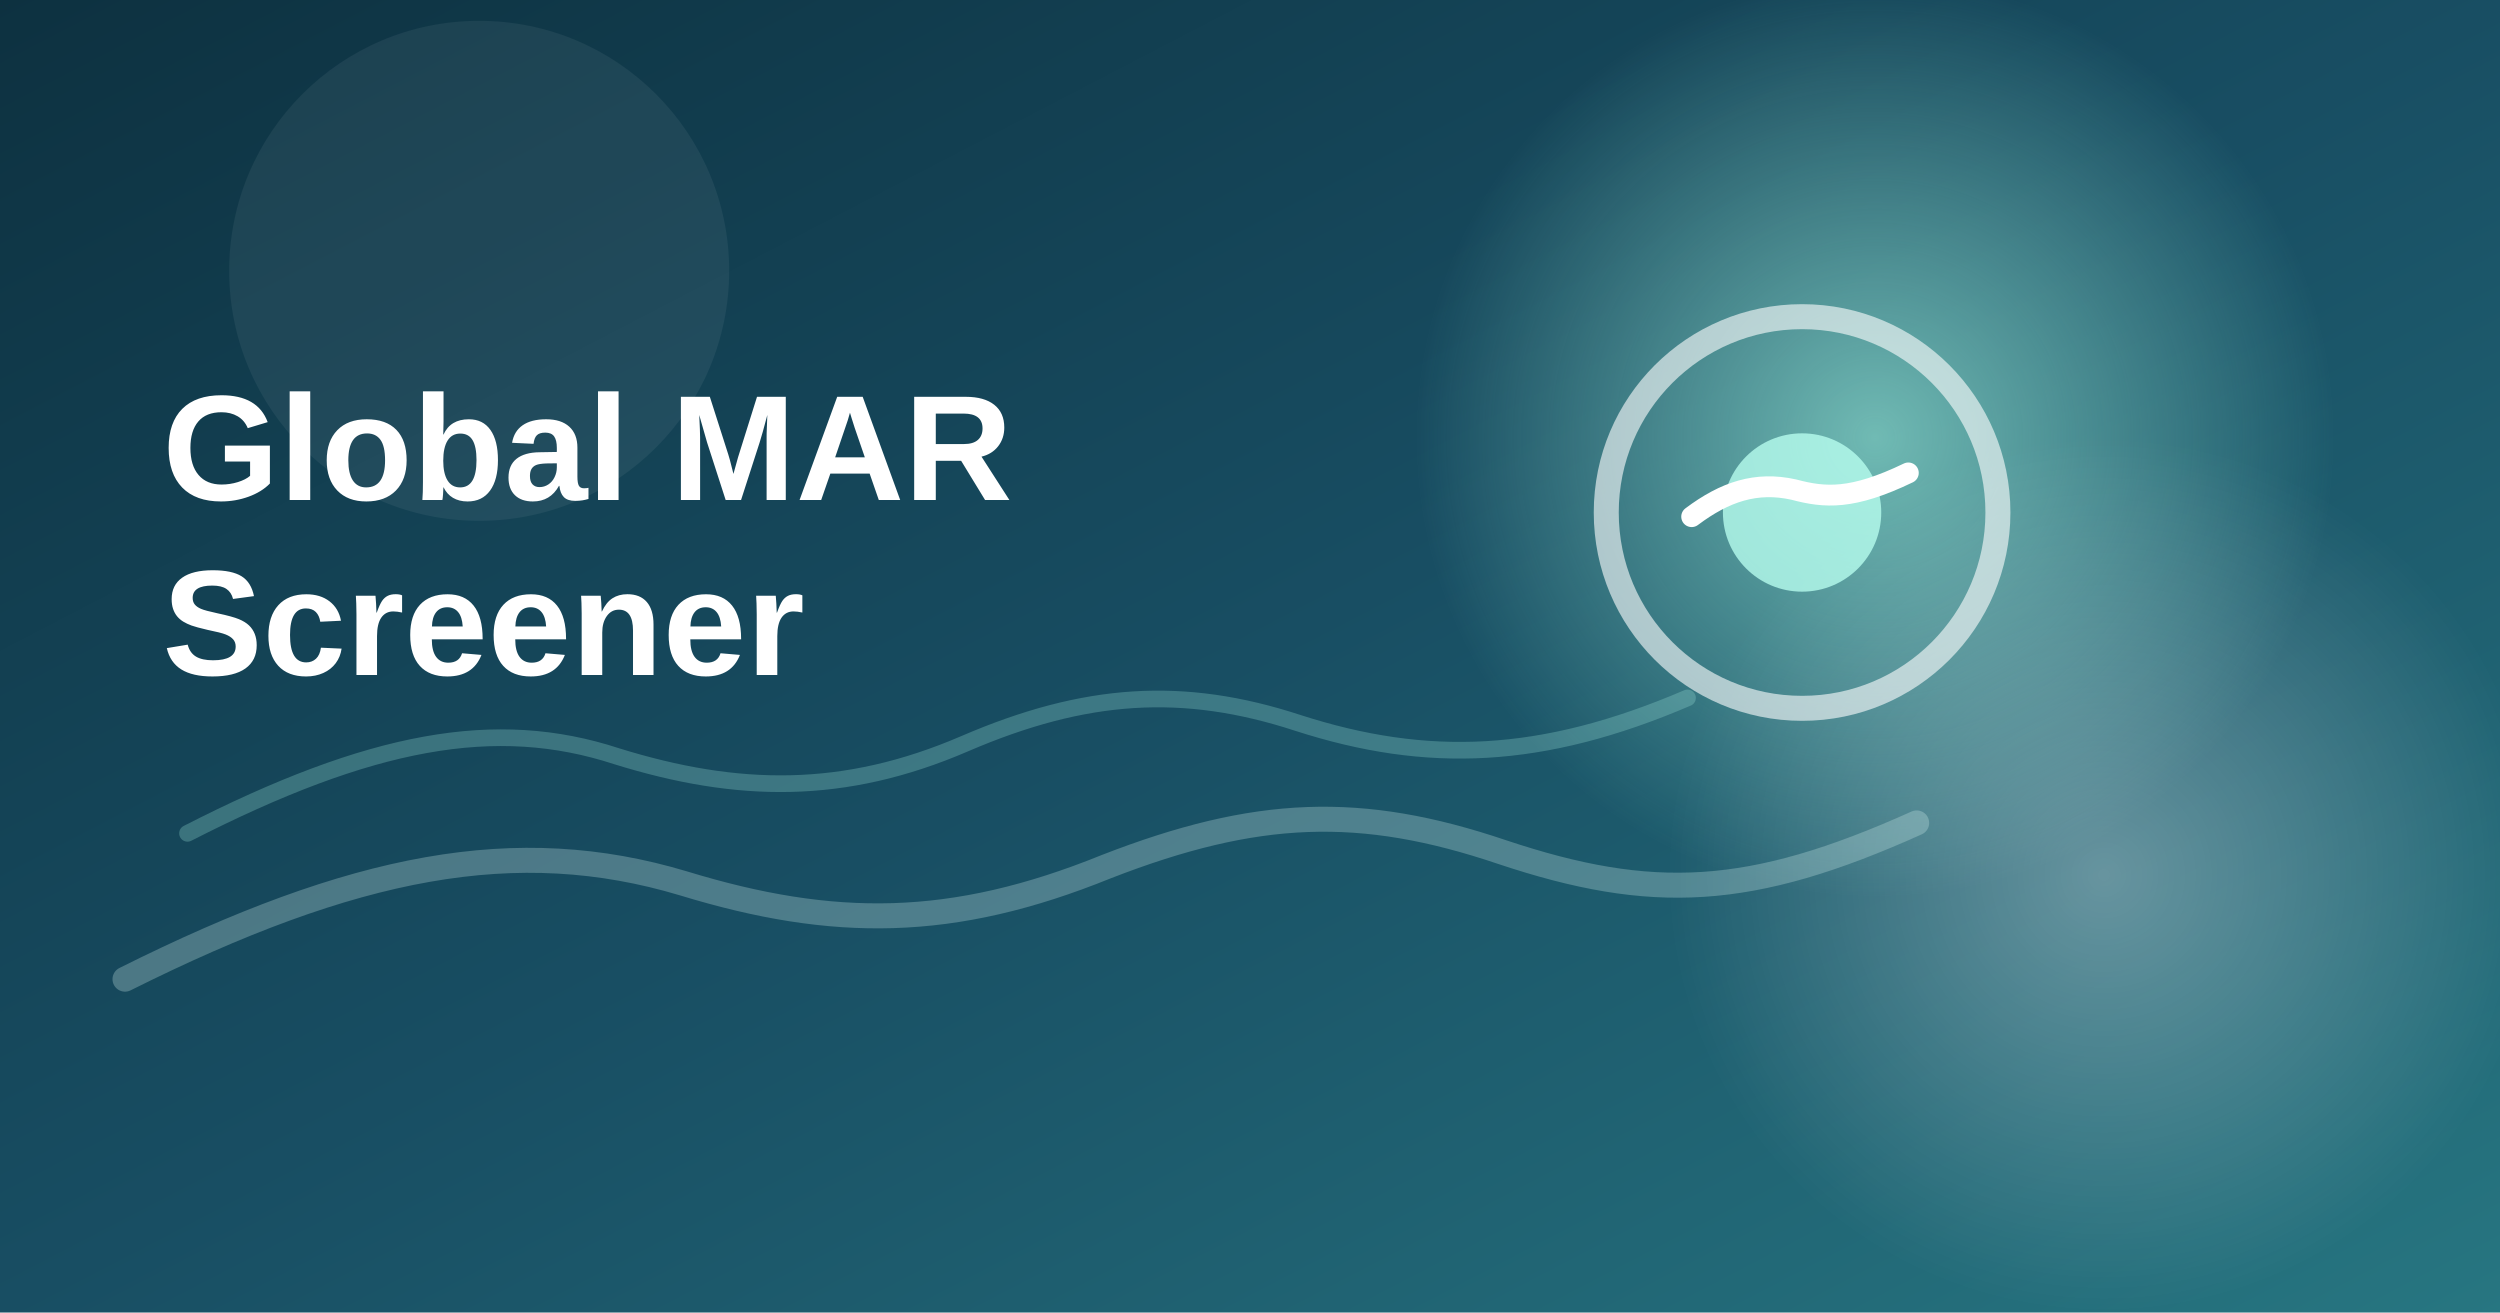
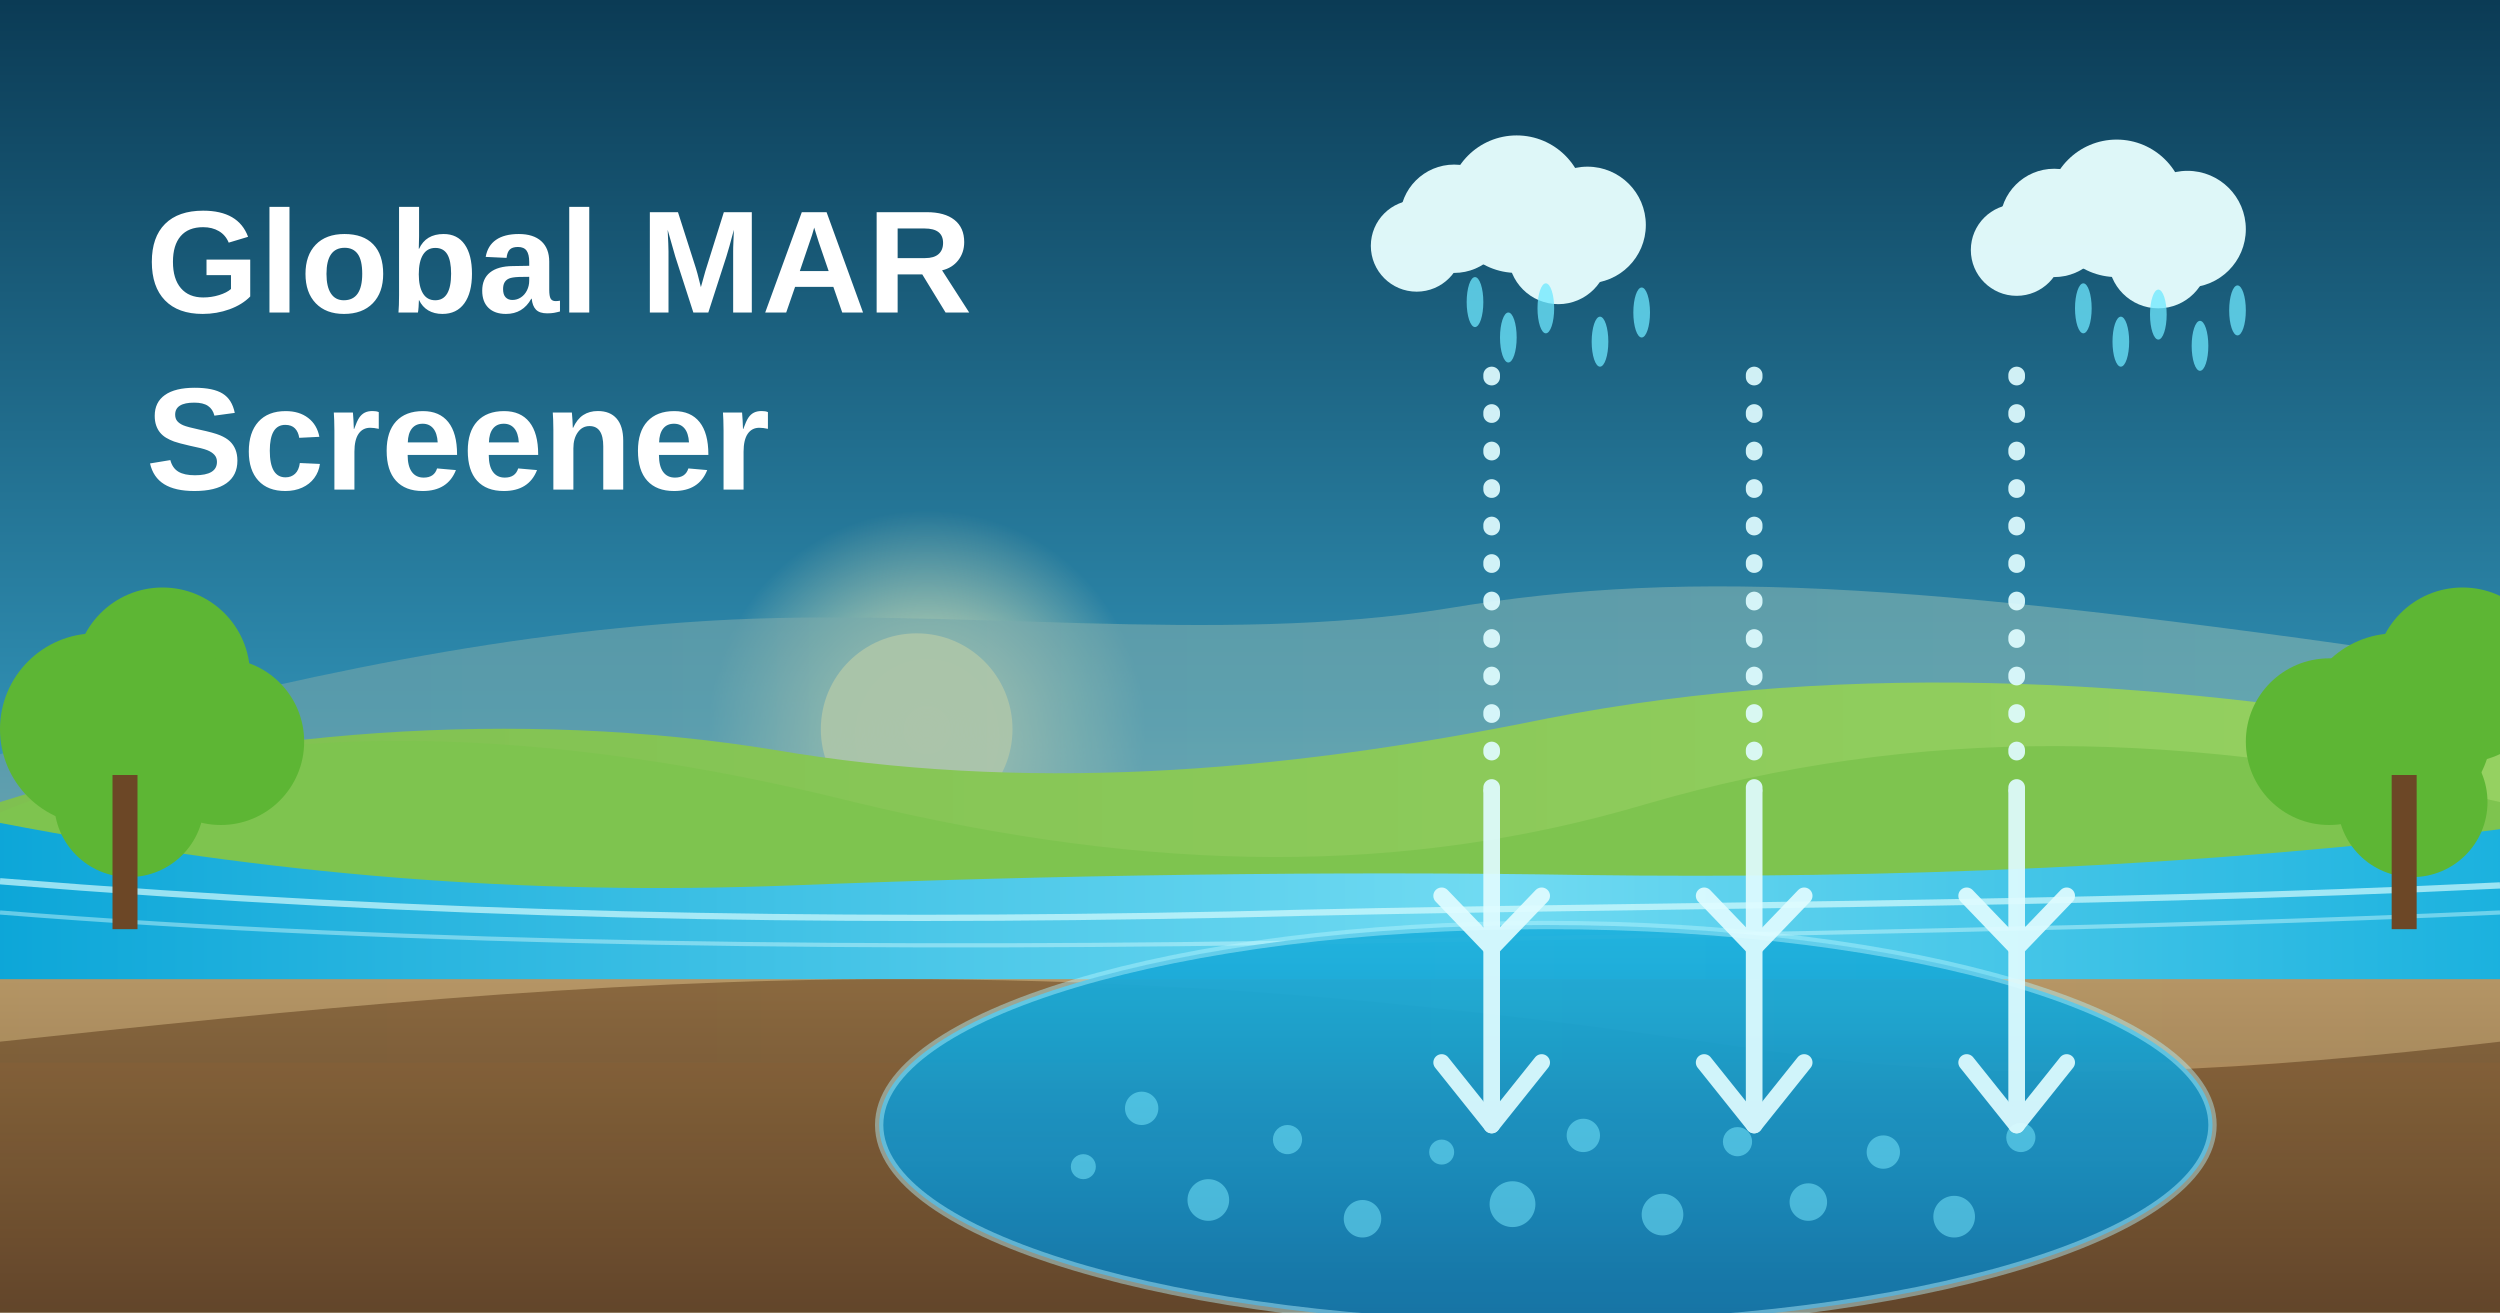
<svg xmlns="http://www.w3.org/2000/svg" width="1200" height="630" viewBox="0 0 1200 630" role="img" aria-label="Global MAR Screener social preview">
  <defs>
-     <linearGradient id="bg" x1="0" x2="1" y1="0" y2="1">
-       <stop offset="0%" stop-color="#0d3140" />
-       <stop offset="50%" stop-color="#184e63" />
-       <stop offset="100%" stop-color="#277681" />
+     <linearGradient id="sky" x1="0" x2="0" y1="0" y2="1">
+       <stop offset="0%" stop-color="#0b3b55" />
+       <stop offset="55%" stop-color="#2f8eb2" />
+       <stop offset="100%" stop-color="#d8f3e8" />
    </linearGradient>
-     <radialGradient id="glow1" cx="50%" cy="50%" r="50%">
-       <stop offset="0%" stop-color="#9ff3de" stop-opacity="0.65" />
-       <stop offset="100%" stop-color="#9ff3de" stop-opacity="0" />
+     <radialGradient id="sunGlow" cx="50%" cy="50%" r="50%">
+       <stop offset="0%" stop-color="#fff5b5" stop-opacity="0.95" />
+       <stop offset="100%" stop-color="#fff5b5" stop-opacity="0" />
    </radialGradient>
-     <radialGradient id="glow2" cx="50%" cy="50%" r="50%">
-       <stop offset="0%" stop-color="#ffffff" stop-opacity="0.32" />
-       <stop offset="100%" stop-color="#ffffff" stop-opacity="0" />
-     </radialGradient>
+     <linearGradient id="hillBack" x1="0" x2="1" y1="0" y2="0">
+       <stop offset="0%" stop-color="#6fa2a8" />
+       <stop offset="100%" stop-color="#87b6b1" />
+     </linearGradient>
+     <linearGradient id="hillFront" x1="0" x2="1" y1="0" y2="0">
+       <stop offset="0%" stop-color="#7fc050" />
+       <stop offset="100%" stop-color="#95d161" />
+     </linearGradient>
+     <linearGradient id="waterTop" x1="0" x2="1" y1="0" y2="0">
+       <stop offset="0%" stop-color="#0ca6d8" />
+       <stop offset="60%" stop-color="#71dbf2" />
+       <stop offset="100%" stop-color="#1ab1de" />
+     </linearGradient>
+     <linearGradient id="soil" x1="0" x2="0" y1="0" y2="1">
+       <stop offset="0%" stop-color="#8d6538" />
+       <stop offset="100%" stop-color="#5e3f22" />
+     </linearGradient>
+     <linearGradient id="subsoil" x1="0" x2="0" y1="0" y2="1">
+       <stop offset="0%" stop-color="#ba9460" />
+       <stop offset="100%" stop-color="#8b663f" />
+     </linearGradient>
+     <linearGradient id="aquifer" x1="0" x2="0" y1="0" y2="1">
+       <stop offset="0%" stop-color="#1bb1dd" />
+       <stop offset="100%" stop-color="#0b6ea6" />
+     </linearGradient>
  </defs>
-   <rect width="1200" height="630" fill="url(#bg)" />
-   <circle cx="900" cy="210" r="220" fill="url(#glow1)" />
-   <circle cx="1010" cy="420" r="210" fill="url(#glow2)" />
-   <circle cx="230" cy="130" r="120" fill="#ffffff" opacity="0.06" />
-   <g opacity="0.28">
-     <path d="M60 470c110-55 188-70 268-46 72 22 129 22 203-8 72-28 122-30 190-7 72 24 119 22 199-14" fill="none" stroke="#d7f3ef" stroke-width="12" stroke-linecap="round" />
-     <path d="M90 400c88-45 148-56 206-37 58 18 109 19 167-6 58-25 105-28 160-10 62 20 117 18 187-12" fill="none" stroke="#9fe6da" stroke-width="8" stroke-linecap="round" />
+   <rect width="1200" height="630" fill="url(#sky)" />
+   <circle cx="445" cy="350" r="105" fill="url(#sunGlow)" />
+   <circle cx="440" cy="350" r="46" fill="#fff0a6" opacity="0.95" />
+   <path d="M0 362 C120 330, 225 305, 340 298 C455 291, 585 310, 695 292 C815 272, 928 280, 1200 320 L1200 455 L0 455 Z" fill="url(#hillBack)" opacity="0.62" />
+   <path d="M0 385 C110 350, 250 340, 372 360 C490 380, 610 372, 742 345 C890 316, 1045 326, 1200 355 L1200 470 L0 470 Z" fill="url(#hillFront)" />
+   <path d="M0 390 C120 340, 270 350, 410 385 C555 420, 675 420, 790 386 C920 348, 1050 350, 1200 385 L1200 455 L0 455 Z" fill="#7ec44f" />
+   <path d="M0 395 C130 420, 250 430, 380 425 C505 420, 640 418, 760 420 C905 422, 1060 416, 1200 398 L1200 510 L0 510 Z" fill="url(#waterTop)" />
+   <path d="M0 423 C210 440, 390 443, 590 439 C780 434, 995 435, 1200 425" fill="none" stroke="#dfffff" stroke-width="3" opacity="0.65" />
+   <path d="M0 438 C200 454, 425 456, 650 452 C850 448, 1025 446, 1200 438" fill="none" stroke="#dfffff" stroke-width="2" opacity="0.42" />
+   <g opacity="0.96">
+     <rect x="0" y="470" width="1200" height="160" fill="url(#subsoil)" />
+     <path d="M0 500 C140 485, 285 470, 430 470 C620 470, 760 492, 875 508 C980 520, 1080 514, 1200 500 L1200 630 L0 630 Z" fill="url(#soil)" />
+     <ellipse cx="742" cy="540" rx="320" ry="96" fill="url(#aquifer)" opacity="0.96" />
+     <ellipse cx="742" cy="540" rx="320" ry="96" fill="none" stroke="#b8f5ff" stroke-width="4" opacity="0.45" />
  </g>
-   <circle cx="865" cy="246" r="94" fill="none" stroke="#ffffff" stroke-opacity="0.6" stroke-width="12" />
-   <circle cx="865" cy="246" r="38" fill="#b9fff0" fill-opacity="0.78" />
-   <path d="M812 248c16-12 31-17 49-13 15 4 28 5 55-8" fill="none" stroke="#ffffff" stroke-width="10" stroke-linecap="round" />
-   <text x="78" y="240" fill="#ffffff" font-family="Segoe UI, Arial, sans-serif" font-size="72" font-weight="700">Global MAR</text>
-   <text x="78" y="324" fill="#ffffff" font-family="Segoe UI, Arial, sans-serif" font-size="72" font-weight="700">Screener</text>
+   <g fill="#7cecff" opacity="0.50">
+     <circle cx="520" cy="560" r="6" />
+     <circle cx="548" cy="532" r="8" />
+     <circle cx="580" cy="576" r="10" />
+     <circle cx="618" cy="547" r="7" />
+     <circle cx="654" cy="585" r="9" />
+     <circle cx="692" cy="553" r="6" />
+     <circle cx="726" cy="578" r="11" />
+     <circle cx="760" cy="545" r="8" />
+     <circle cx="798" cy="583" r="10" />
+     <circle cx="834" cy="548" r="7" />
+     <circle cx="868" cy="577" r="9" />
+     <circle cx="904" cy="553" r="8" />
+     <circle cx="938" cy="584" r="10" />
+     <circle cx="970" cy="546" r="7" />
+   </g>
+   <g fill="#5db634">
+     <circle cx="46" cy="350" r="46" />
+     <circle cx="78" cy="324" r="42" />
+     <circle cx="106" cy="356" r="40" />
+     <circle cx="62" cy="385" r="36" />
+     <rect x="54" y="372" width="12" height="74" fill="#6c4726" />
+     <circle cx="1150" cy="350" r="46" />
+     <circle cx="1182" cy="324" r="42" />
+     <circle cx="1118" cy="356" r="40" />
+     <circle cx="1158" cy="385" r="36" />
+     <rect x="1148" y="372" width="12" height="74" fill="#6c4726" />
+   </g>
+   <g fill="#e8ffff" opacity="0.95">
+     <g transform="translate(662 70)">
+       <circle cx="36" cy="35" r="26" />
+       <circle cx="66" cy="28" r="33" />
+       <circle cx="100" cy="38" r="28" />
+       <circle cx="18" cy="48" r="22" />
+       <circle cx="86" cy="52" r="24" />
+     </g>
+     <g transform="translate(950 72)">
+       <circle cx="36" cy="35" r="26" />
+       <circle cx="66" cy="28" r="33" />
+       <circle cx="100" cy="38" r="28" />
+       <circle cx="18" cy="48" r="22" />
+       <circle cx="86" cy="52" r="24" />
+     </g>
+   </g>
+   <g fill="#6ee8ff" opacity="0.75">
+     <ellipse cx="708" cy="145" rx="4" ry="12" />
+     <ellipse cx="724" cy="162" rx="4" ry="12" />
+     <ellipse cx="742" cy="148" rx="4" ry="12" />
+     <ellipse cx="768" cy="164" rx="4" ry="12" />
+     <ellipse cx="788" cy="150" rx="4" ry="12" />
+     <ellipse cx="1000" cy="148" rx="4" ry="12" />
+     <ellipse cx="1018" cy="164" rx="4" ry="12" />
+     <ellipse cx="1036" cy="151" rx="4" ry="12" />
+     <ellipse cx="1056" cy="166" rx="4" ry="12" />
+     <ellipse cx="1074" cy="149" rx="4" ry="12" />
+   </g>
+   <g stroke="#dffcff" stroke-width="8" stroke-linecap="round" stroke-linejoin="round" fill="none" opacity="0.92">
+     <path d="M716 180 L716 380" stroke-dasharray="1 17" />
+     <path d="M842 180 L842 380" stroke-dasharray="1 17" />
+     <path d="M968 180 L968 380" stroke-dasharray="1 17" />
+     <path d="M716 380 L716 455" />
+     <path d="M842 380 L842 455" />
+     <path d="M968 380 L968 455" />
+     <path d="M692 430 L716 455 L740 430" />
+     <path d="M818 430 L842 455 L866 430" />
+     <path d="M944 430 L968 455 L992 430" />
+     <path d="M716 455 L716 540" />
+     <path d="M842 455 L842 540" />
+     <path d="M968 455 L968 540" />
+     <path d="M692 510 L716 540 L740 510" />
+     <path d="M818 510 L842 540 L866 510" />
+     <path d="M944 510 L968 540 L992 510" />
+   </g>
+   <text x="70" y="150" fill="#ffffff" font-family="Segoe UI, Arial, sans-serif" font-size="70" font-weight="700">Global MAR</text>
+   <text x="70" y="235" fill="#ffffff" font-family="Segoe UI, Arial, sans-serif" font-size="70" font-weight="700">Screener</text>
</svg>
